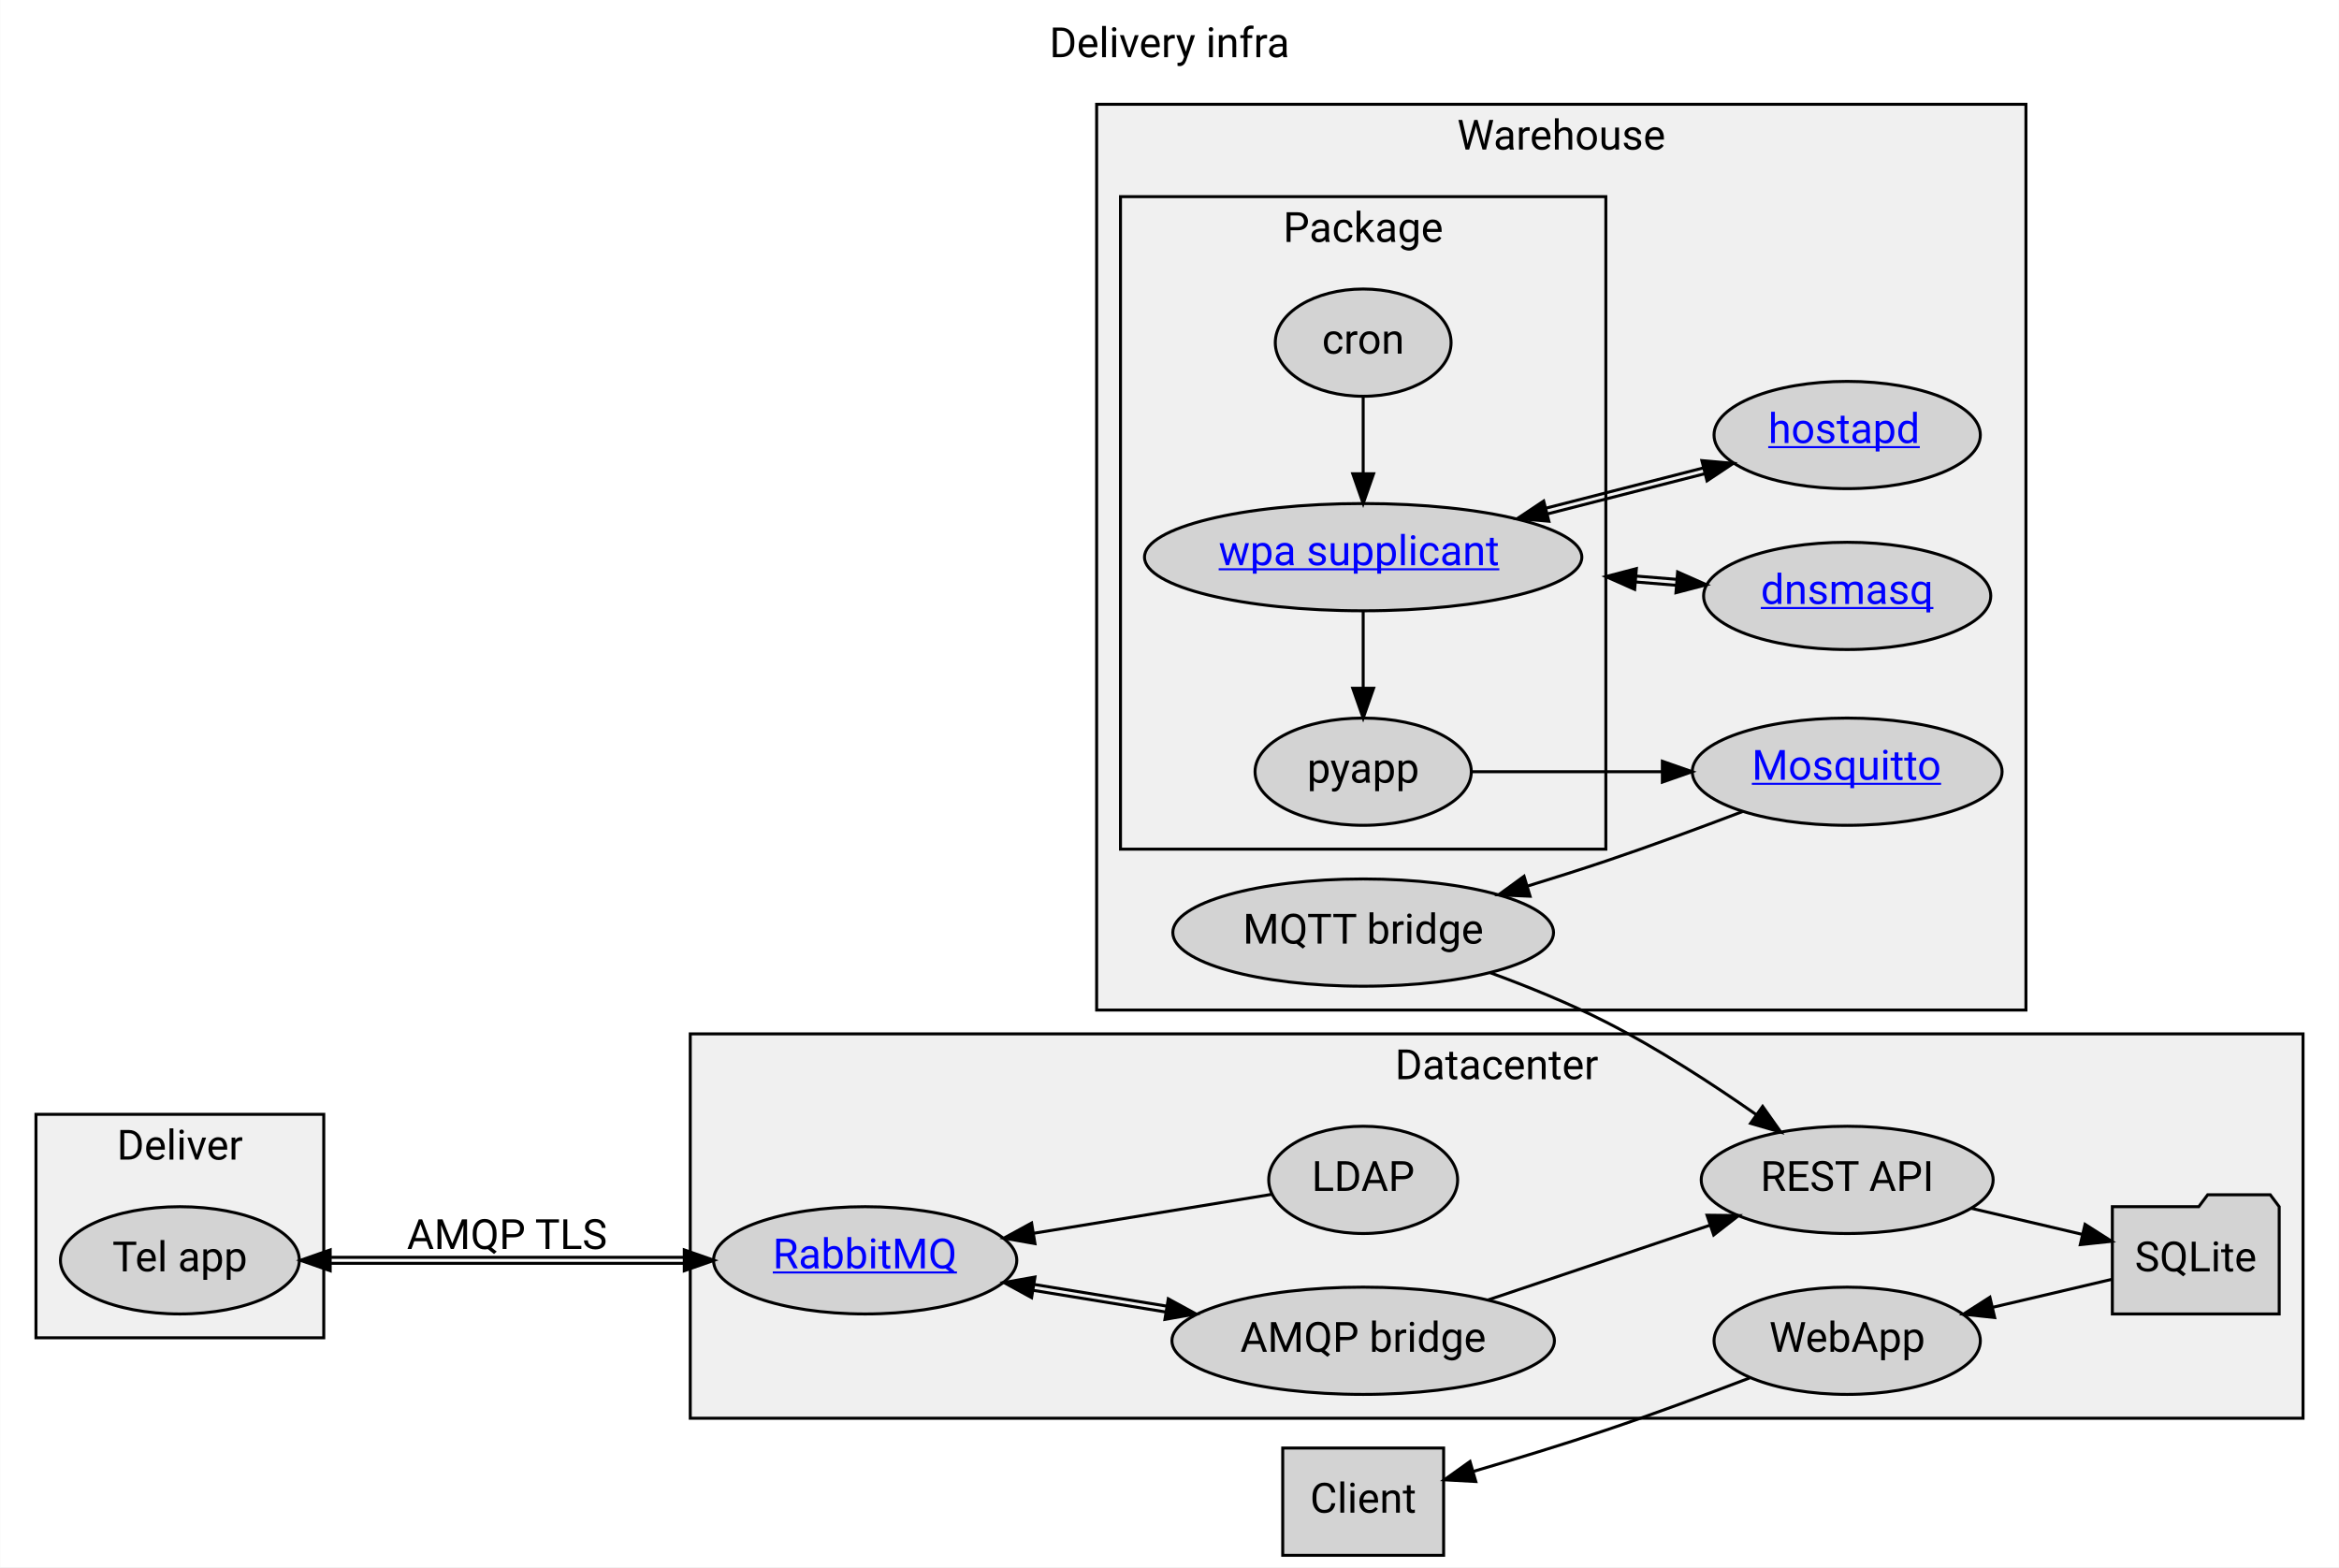
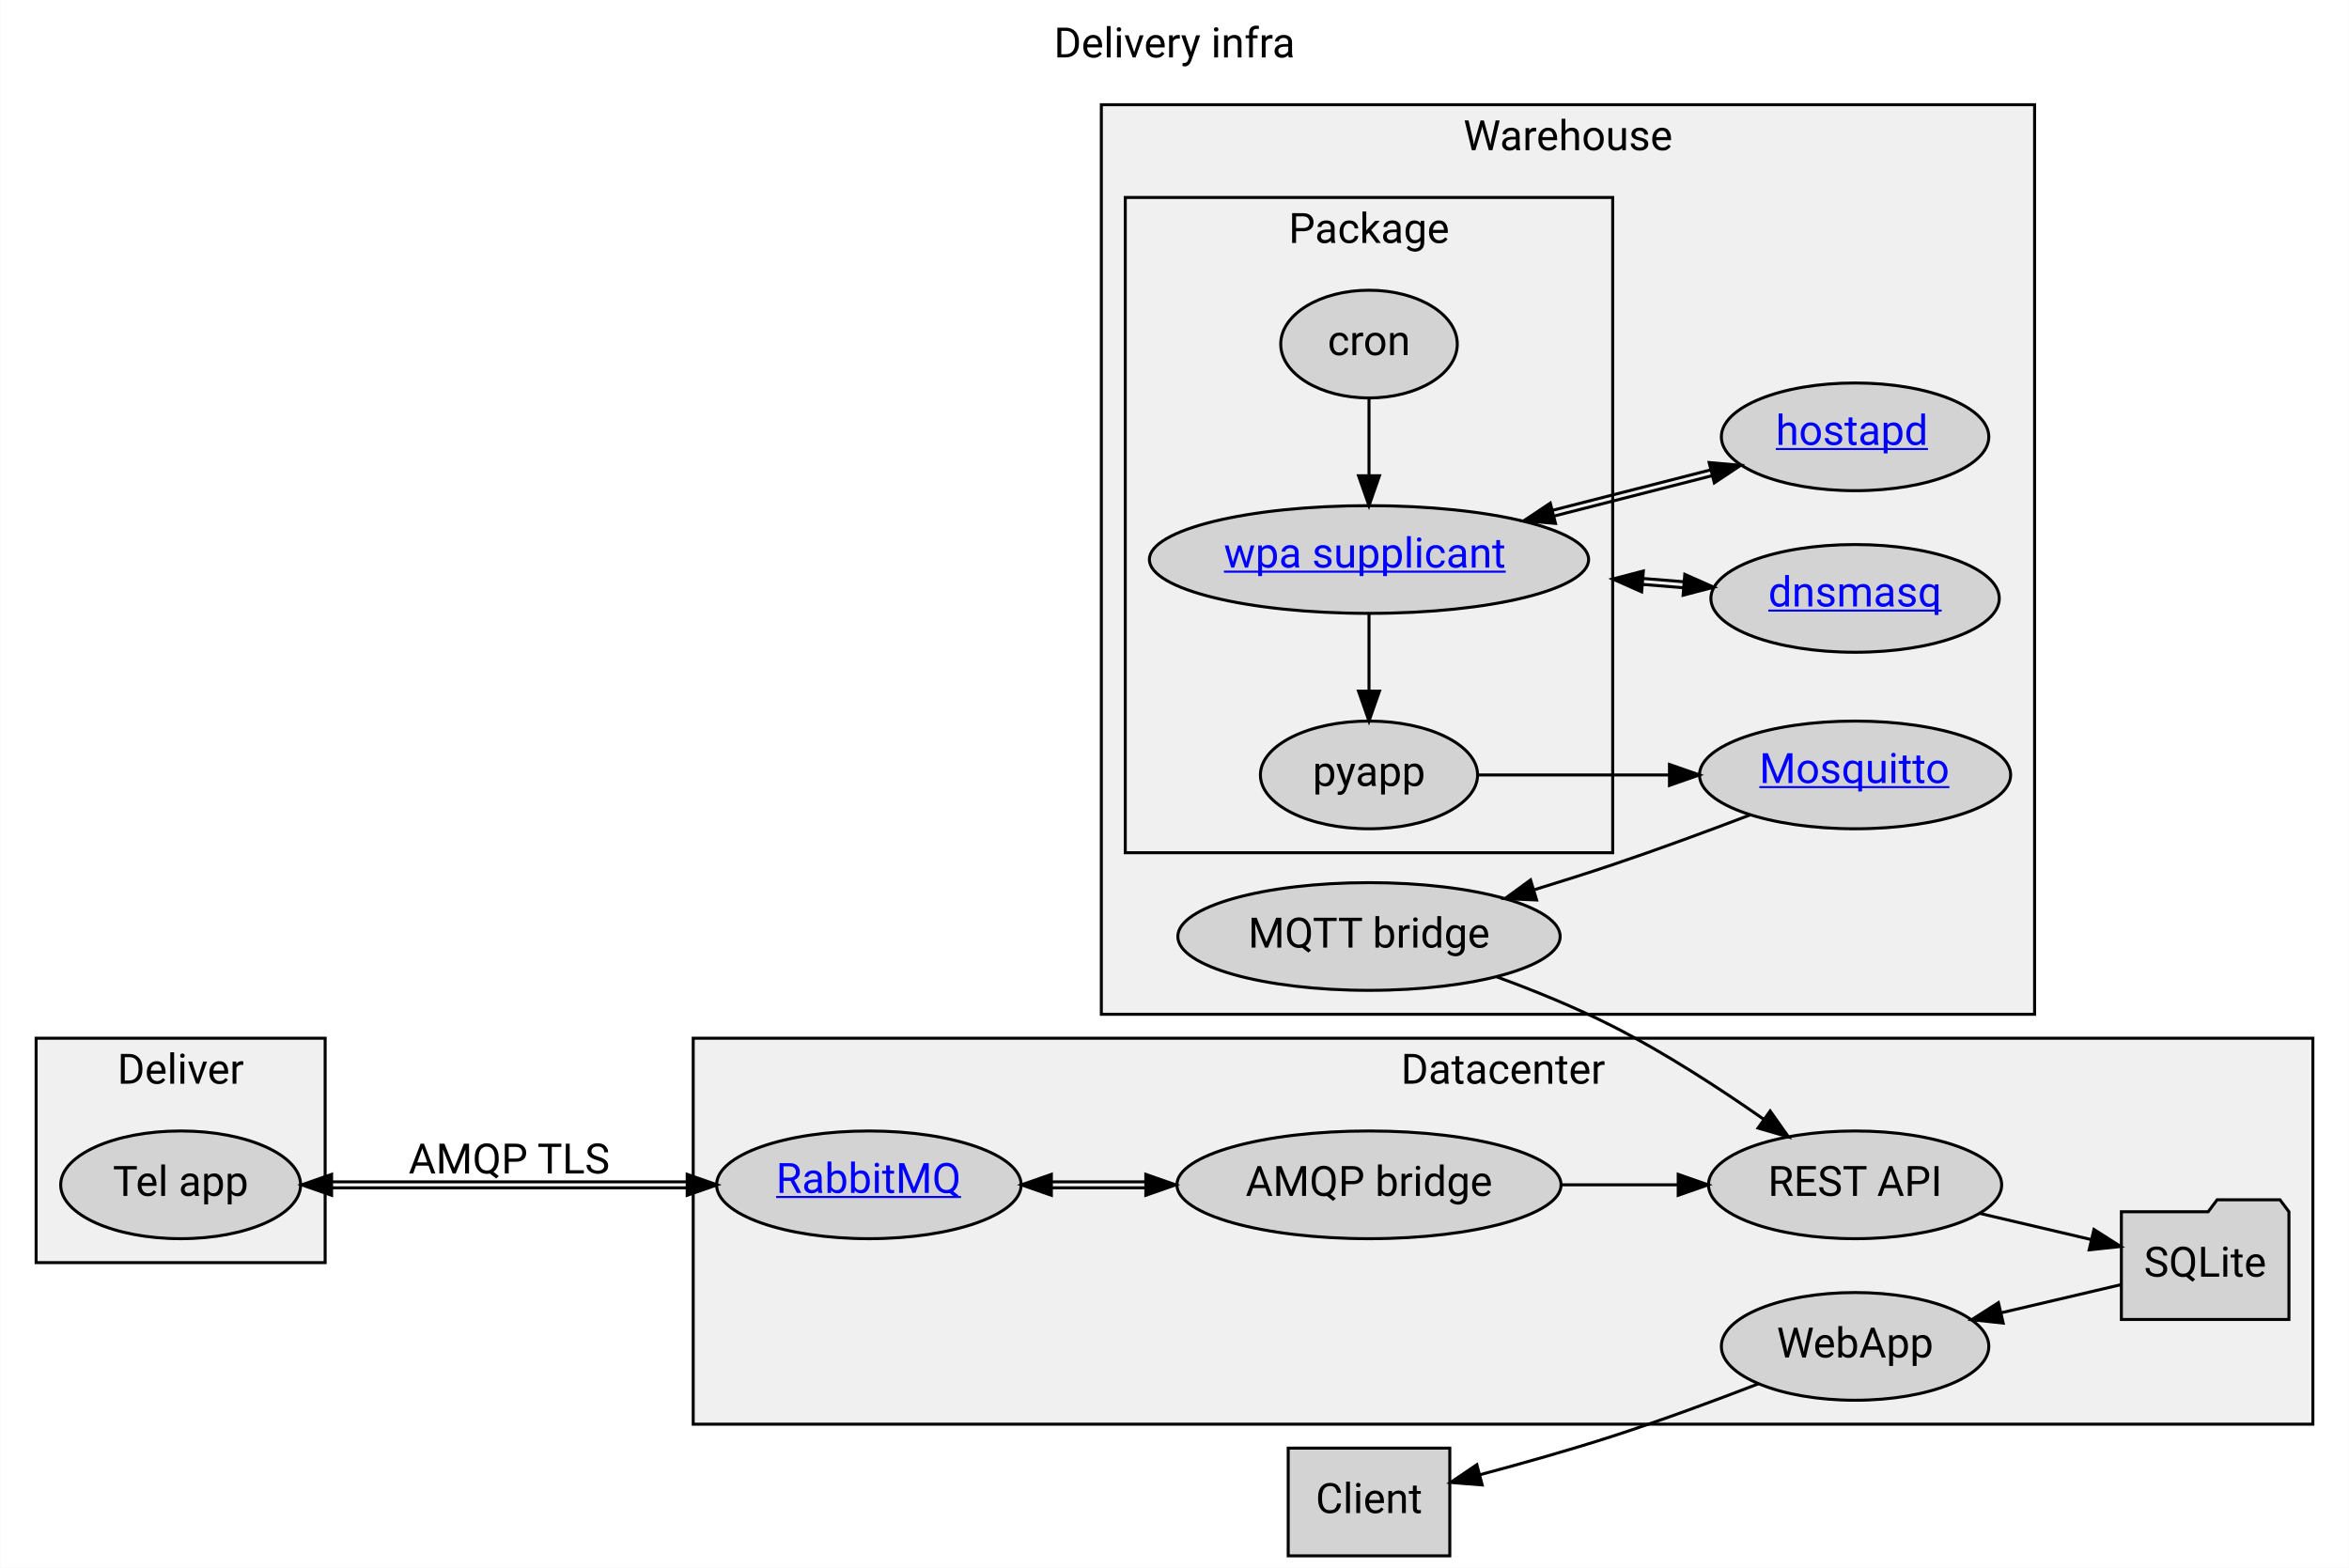
- <svg xmlns="http://www.w3.org/2000/svg" xmlns:xlink="http://www.w3.org/1999/xlink" width="785pt" height="526pt" viewBox="0.00 0.00 784.86 526.00">
-   <g id="graph0" class="graph" transform="scale(1 1) rotate(0) translate(4 522)">
+ <svg xmlns="http://www.w3.org/2000/svg" xmlns:xlink="http://www.w3.org/1999/xlink" width="785pt" height="524pt" viewBox="0.00 0.00 784.86 524.00">
+   <g id="graph0" class="graph" transform="scale(1 1) rotate(0) translate(4 520)">
    <g id="a_graph0">
      <a xlink:title=" ">
-         <polygon fill="white" stroke="none" points="-4,4 -4,-522 780.86,-522 780.86,4 -4,4" />
-         <text text-anchor="middle" x="388.43" y="-502.8" font-family="'Roboto', sans-serif" font-size="14.00">Delivery infra</text>
+         <polygon fill="white" stroke="none" points="-4,4 -4,-520 780.86,-520 780.86,4 -4,4" />
+         <text text-anchor="middle" x="388.43" y="-500.8" font-family="'Roboto', sans-serif" font-size="14.00">Delivery infra</text>
      </a>
    </g>
    <g id="clust1" class="cluster">
      <g id="a_clust1">
        <a xlink:title=" ">
-           <polygon fill="#f0f0f0" stroke="black" points="227.59,-46 227.59,-175 768.86,-175 768.86,-46 227.59,-46" />
-           <text text-anchor="middle" x="498.23" y="-159.8" font-family="'Roboto', sans-serif" font-size="14.00">Datacenter</text>
+           <polygon fill="#f0f0f0" stroke="black" points="227.59,-44 227.59,-173 768.86,-173 768.86,-44 227.59,-44" />
+           <text text-anchor="middle" x="498.23" y="-157.8" font-family="'Roboto', sans-serif" font-size="14.00">Datacenter</text>
        </a>
      </g>
    </g>
    <g id="clust2" class="cluster">
      <g id="a_clust2">
        <a xlink:title=" ">
-           <polygon fill="#f0f0f0" stroke="black" points="363.98,-183 363.98,-487 675.86,-487 675.86,-183 363.98,-183" />
-           <text text-anchor="middle" x="519.92" y="-471.8" font-family="'Roboto', sans-serif" font-size="14.00">Warehouse</text>
+           <polygon fill="#f0f0f0" stroke="black" points="363.98,-181 363.98,-485 675.86,-485 675.86,-181 363.98,-181" />
+           <text text-anchor="middle" x="519.92" y="-469.8" font-family="'Roboto', sans-serif" font-size="14.00">Warehouse</text>
        </a>
      </g>
    </g>
    <g id="clust3" class="cluster">
      <g id="a_clust3">
        <a xlink:title=" ">
-           <polygon fill="#f0f0f0" stroke="black" points="371.98,-237 371.98,-456 534.87,-456 534.87,-237 371.98,-237" />
-           <text text-anchor="middle" x="453.43" y="-440.8" font-family="'Roboto', sans-serif" font-size="14.00">Package</text>
+           <polygon fill="#f0f0f0" stroke="black" points="371.98,-235 371.98,-454 534.87,-454 534.87,-235 371.98,-235" />
+           <text text-anchor="middle" x="453.43" y="-438.8" font-family="'Roboto', sans-serif" font-size="14.00">Package</text>
        </a>
      </g>
    </g>
    <g id="clust4" class="cluster">
      <g id="a_clust4">
        <a xlink:title=" ">
-           <polygon fill="#f0f0f0" stroke="black" points="8,-73 8,-148 104.59,-148 104.59,-73 8,-73" />
-           <text text-anchor="middle" x="56.3" y="-132.8" font-family="'Roboto', sans-serif" font-size="14.00">Deliver</text>
+           <polygon fill="#f0f0f0" stroke="black" points="8,-98 8,-173 104.59,-173 104.59,-98 8,-98" />
+           <text text-anchor="middle" x="56.3" y="-157.8" font-family="'Roboto', sans-serif" font-size="14.00">Deliver</text>
        </a>
      </g>
    </g>
    <g id="node1" class="node">
      <g id="a_node1">
        <a xlink:href="https://www.rabbitmq.com/" xlink:title=" " target="_top">
-           <ellipse fill="lightgrey" stroke="black" cx="286.29" cy="-99" rx="50.89" ry="18" />
-           <text text-anchor="start" x="255.29" y="-96.3" font-family="'Roboto', sans-serif" text-decoration="underline" font-size="14.00" fill="blue">RabbitMQ</text>
+           <ellipse fill="lightgrey" stroke="black" cx="286.29" cy="-124" rx="50.89" ry="18" />
+           <text text-anchor="start" x="255.29" y="-121.3" font-family="'Roboto', sans-serif" text-decoration="underline" font-size="14.00" fill="blue">RabbitMQ</text>
        </a>
      </g>
    </g>
    <g id="node2" class="node">
      <g id="a_node2">
        <a xlink:title=" ">
-           <ellipse fill="lightgrey" stroke="black" cx="453.43" cy="-72" rx="64.19" ry="18" />
-           <text text-anchor="middle" x="453.43" y="-68.3" font-family="'Roboto', sans-serif" font-size="14.00">AMQP bridge</text>
+           <ellipse fill="lightgrey" stroke="black" cx="453.43" cy="-124" rx="64.19" ry="18" />
+           <text text-anchor="middle" x="453.43" y="-120.3" font-family="'Roboto', sans-serif" font-size="14.00">AMQP bridge</text>
        </a>
      </g>
    </g>
    <g id="edge10" class="edge">
      <g id="a_edge10">
        <a xlink:title=" ">
-           <path fill="none" stroke="black" d="M342.78,-88.91C357.02,-86.59 372.47,-84.06 387.15,-81.66" />
-           <path fill="none" stroke="black" d="M343.1,-90.89C357.35,-88.56 372.79,-86.03 387.47,-83.63" />
-           <polygon fill="black" stroke="black" points="342.15,-86.48 332.85,-91.55 343.28,-93.39 342.15,-86.48" />
-           <polygon fill="black" stroke="black" points="388.02,-86.08 397.32,-81.01 386.89,-79.17 388.02,-86.08" />
+           <path fill="none" stroke="black" d="M347.4,-123C357.51,-123 368.1,-123 378.51,-123" />
+           <path fill="none" stroke="black" d="M347.4,-125C357.51,-125 368.1,-125 378.51,-125" />
+           <polygon fill="black" stroke="black" points="347.28,-120.5 337.28,-124 347.28,-127.5 347.28,-120.5" />
+           <polygon fill="black" stroke="black" points="378.84,-127.5 388.84,-124 378.84,-120.5 378.84,-127.5" />
+         </a>
+       </g>
+     </g>
+     <g id="node4" class="node">
+       <g id="a_node4">
+         <a xlink:title=" ">
+           <ellipse fill="lightgrey" stroke="black" cx="615.87" cy="-124" rx="48.99" ry="18" />
+           <text text-anchor="middle" x="615.87" y="-120.3" font-family="'Roboto', sans-serif" font-size="14.00">REST API</text>
+         </a>
+       </g>
+     </g>
+     <g id="edge11" class="edge">
+       <g id="a_edge11">
+         <a xlink:title=" ">
+           <path fill="none" stroke="black" d="M517.84,-124C530.56,-124 543.88,-124 556.43,-124" />
+           <polygon fill="black" stroke="black" points="556.76,-127.5 566.76,-124 556.76,-120.5 556.76,-127.5" />
+         </a>
+       </g>
+     </g>
+     <g id="node3" class="node">
+       <g id="a_node3">
+         <a xlink:title=" ">
+           <polygon fill="lightgrey" stroke="black" points="760.86,-115 757.86,-119 736.86,-119 733.86,-115 704.86,-115 704.86,-79 760.86,-79 760.86,-115" />
+           <text text-anchor="middle" x="732.86" y="-93.3" font-family="'Roboto', sans-serif" font-size="14.00">SQLite</text>
+         </a>
+       </g>
+     </g>
+     <g id="edge8" class="edge">
+       <g id="a_edge8">
+         <a xlink:title=" ">
+           <path fill="none" stroke="black" d="M657.41,-114.48C669.51,-111.64 682.72,-108.54 694.6,-105.75" />
+           <polygon fill="black" stroke="black" points="695.7,-109.08 704.64,-103.39 694.1,-102.27 695.7,-109.08" />
+         </a>
+       </g>
+     </g>
+     <g id="node5" class="node">
+       <g id="a_node5">
+         <a xlink:title=" ">
+           <ellipse fill="lightgrey" stroke="black" cx="615.87" cy="-70" rx="44.69" ry="18" />
+           <text text-anchor="middle" x="615.87" y="-66.3" font-family="'Roboto', sans-serif" font-size="14.00">WebApp</text>
+         </a>
+       </g>
+     </g>
+     <g id="edge9" class="edge">
+       <g id="a_edge9">
+         <a xlink:title=" ">
+           <path fill="none" stroke="black" d="M664.65,-81.22C678.37,-84.44 692.85,-87.84 704.84,-90.66" />
+           <polygon fill="black" stroke="black" points="665.37,-77.79 654.84,-78.92 663.77,-84.61 665.37,-77.79" />
        </a>
      </g>
    </g>
    <g id="node6" class="node">
      <g id="a_node6">
-         <a xlink:title=" ">
-           <ellipse fill="lightgrey" stroke="black" cx="453.43" cy="-126" rx="31.7" ry="18" />
-           <text text-anchor="middle" x="453.43" y="-122.3" font-family="'Roboto', sans-serif" font-size="14.00">LDAP</text>
-         </a>
-       </g>
-     </g>
-     <g id="edge11" class="edge">
-       <g id="a_edge11">
-         <a xlink:title=" ">
-           <path fill="none" stroke="black" d="M342.85,-108.08C369.53,-112.45 400.46,-117.5 422.63,-121.13" />
-           <polygon fill="black" stroke="black" points="343.28,-104.61 332.85,-106.45 342.15,-111.52 343.28,-104.61" />
-         </a>
-       </g>
-     </g>
-     <g id="node4" class="node">
-       <g id="a_node4">
-         <a xlink:title=" ">
-           <ellipse fill="lightgrey" stroke="black" cx="615.87" cy="-126" rx="48.99" ry="18" />
-           <text text-anchor="middle" x="615.87" y="-122.3" font-family="'Roboto', sans-serif" font-size="14.00">REST API</text>
+         <a xlink:href="https://www.mosquitto.org/" xlink:title=" " target="_top">
+           <ellipse fill="lightgrey" stroke="black" cx="615.87" cy="-261" rx="51.99" ry="18" />
+           <text text-anchor="start" x="583.87" y="-258.3" font-family="'Roboto', sans-serif" text-decoration="underline" font-size="14.00" fill="blue">Mosquitto</text>
+         </a>
+       </g>
+     </g>
+     <g id="node9" class="node">
+       <g id="a_node9">
+         <a xlink:title=" ">
+           <ellipse fill="lightgrey" stroke="black" cx="453.43" cy="-207" rx="63.89" ry="18" />
+           <text text-anchor="middle" x="453.43" y="-203.3" font-family="'Roboto', sans-serif" font-size="14.00">MQTT bridge</text>
+         </a>
+       </g>
+     </g>
+     <g id="edge6" class="edge">
+       <g id="a_edge6">
+         <a xlink:title=" ">
+           <path fill="none" stroke="black" d="M580.79,-247.63C566.66,-242.24 550.05,-236.11 534.87,-231 526.44,-228.17 517.46,-225.32 508.66,-222.63" />
+           <polygon fill="black" stroke="black" points="509.44,-219.2 498.86,-219.66 507.42,-225.9 509.44,-219.2" />
+         </a>
+       </g>
+     </g>
+     <g id="node7" class="node">
+       <g id="a_node7">
+         <a xlink:href="https://thekelleys.org.uk/dnsmasq/doc.html" xlink:title=" " target="_top">
+           <ellipse fill="lightgrey" stroke="black" cx="615.87" cy="-320" rx="48.19" ry="18" />
+           <text text-anchor="start" x="586.87" y="-317.3" font-family="'Roboto', sans-serif" text-decoration="underline" font-size="14.00" fill="blue">dnsmasq</text>
+         </a>
+       </g>
+     </g>
+     <g id="node8" class="node">
+       <g id="a_node8">
+         <a xlink:href="https://w1.fi/hostapd/" xlink:title=" " target="_top">
+           <ellipse fill="lightgrey" stroke="black" cx="615.87" cy="-374" rx="44.69" ry="18" />
+           <text text-anchor="start" x="589.37" y="-371.3" font-family="'Roboto', sans-serif" text-decoration="underline" font-size="14.00" fill="blue">hostapd</text>
+         </a>
+       </g>
+     </g>
+     <g id="edge7" class="edge">
+       <g id="a_edge7">
+         <a xlink:title=" ">
+           <path fill="none" stroke="black" d="M496.13,-193.5C508.83,-188.85 522.65,-183.22 534.87,-177 552.37,-168.09 570.71,-156.15 585.41,-145.86" />
+           <polygon fill="black" stroke="black" points="587.49,-148.67 593.61,-140.02 583.44,-142.97 587.49,-148.67" />
+         </a>
+       </g>
+     </g>
+     <g id="node10" class="node">
+       <g id="a_node10">
+         <a xlink:title=" ">
+           <ellipse fill="lightgrey" stroke="black" cx="453.43" cy="-261" rx="36.29" ry="18" />
+           <text text-anchor="middle" x="453.43" y="-257.3" font-family="'Roboto', sans-serif" font-size="14.00">pyapp</text>
+         </a>
+       </g>
+     </g>
+     <g id="edge5" class="edge">
+       <g id="a_edge5">
+         <a xlink:title=" ">
+           <path fill="none" stroke="black" d="M490.03,-261C508.76,-261 532.25,-261 553.78,-261" />
+           <polygon fill="black" stroke="black" points="553.84,-264.5 563.84,-261 553.84,-257.5 553.84,-264.5" />
+         </a>
+       </g>
+     </g>
+     <g id="node11" class="node">
+       <g id="a_node11">
+         <a xlink:title=" ">
+           <ellipse fill="lightgrey" stroke="black" cx="453.43" cy="-405" rx="29.5" ry="18" />
+           <text text-anchor="middle" x="453.43" y="-401.3" font-family="'Roboto', sans-serif" font-size="14.00">cron</text>
+         </a>
+       </g>
+     </g>
+     <g id="node12" class="node">
+       <g id="a_node12">
+         <a xlink:href="https://w1.fi/wpa_supplicant/" xlink:title=" " target="_top">
+           <ellipse fill="lightgrey" stroke="black" cx="453.43" cy="-333" rx="73.39" ry="18" />
+           <text text-anchor="start" x="404.93" y="-330.3" font-family="'Roboto', sans-serif" text-decoration="underline" font-size="14.00" fill="blue">wpa supplicant</text>
+         </a>
+       </g>
+     </g>
+     <g id="edge1" class="edge">
+       <g id="a_edge1">
+         <a xlink:title=" ">
+           <path fill="none" stroke="black" d="M453.43,-386.86C453.43,-378.27 453.43,-369.68 453.43,-361.09" />
+           <polygon fill="black" stroke="black" points="456.93,-361 453.43,-351 449.93,-361 456.93,-361" />
+         </a>
+       </g>
+     </g>
+     <g id="edge3" class="edge">
+       <g id="a_edge3">
+         <a xlink:title=" ">
+           <path fill="none" stroke="black" d="M544.9,-324.67C549.5,-324.29 554.05,-323.92 558.49,-323.56" />
+           <path fill="none" stroke="black" d="M545.06,-326.66C549.66,-326.29 554.21,-325.92 558.66,-325.56" />
+           <polygon fill="black" stroke="black" points="544.55,-322.19 534.87,-326.48 545.12,-329.16 544.55,-322.19" />
+           <polygon fill="black" stroke="black" points="558.96,-328.04 568.65,-323.74 558.4,-321.06 558.96,-328.04" />
+         </a>
+       </g>
+     </g>
+     <g id="edge2" class="edge">
+       <g id="a_edge2">
+         <a xlink:title=" ">
+           <path fill="none" stroke="black" d="M515.27,-347.52C532.71,-351.97 551.46,-356.77 567.96,-360.98" />
+           <path fill="none" stroke="black" d="M514.78,-349.45C532.21,-353.91 550.97,-358.7 567.46,-362.92" />
+           <polygon fill="black" stroke="black" points="515.75,-345.06 505.19,-345.97 514.01,-351.84 515.75,-345.06" />
+           <polygon fill="black" stroke="black" points="567.1,-365.41 577.66,-364.49 568.83,-358.62 567.1,-365.41" />
+         </a>
+       </g>
+     </g>
+     <g id="edge4" class="edge">
+       <g id="a_edge4">
+         <a xlink:title=" ">
+           <path fill="none" stroke="black" d="M453.43,-314.86C453.43,-306.27 453.43,-297.68 453.43,-289.09" />
+           <polygon fill="black" stroke="black" points="456.93,-289 453.43,-279 449.93,-289 456.93,-289" />
+         </a>
+       </g>
+     </g>
+     <g id="node13" class="node">
+       <g id="a_node13">
+         <a xlink:title=" ">
+           <ellipse fill="lightgrey" stroke="black" cx="56.3" cy="-124" rx="40.09" ry="18" />
+           <text text-anchor="middle" x="56.3" y="-120.3" font-family="'Roboto', sans-serif" font-size="14.00">Tel app</text>
        </a>
      </g>
    </g>
    <g id="edge12" class="edge">
      <g id="a_edge12">
        <a xlink:title=" ">
-           <path fill="none" stroke="black" d="M495.36,-85.72C508.02,-89.97 522.03,-94.68 534.87,-99 546.15,-102.8 558.33,-106.9 569.69,-110.74" />
-           <polygon fill="black" stroke="black" points="568.83,-114.14 579.43,-114.02 571.07,-107.51 568.83,-114.14" />
-         </a>
-       </g>
-     </g>
-     <g id="node3" class="node">
-       <g id="a_node3">
-         <a xlink:title=" ">
-           <polygon fill="lightgrey" stroke="black" points="760.86,-117 757.86,-121 736.86,-121 733.86,-117 704.86,-117 704.86,-81 760.86,-81 760.86,-117" />
-           <text text-anchor="middle" x="732.86" y="-95.3" font-family="'Roboto', sans-serif" font-size="14.00">SQLite</text>
-         </a>
-       </g>
-     </g>
-     <g id="edge8" class="edge">
-       <g id="a_edge8">
-         <a xlink:title=" ">
-           <path fill="none" stroke="black" d="M657.41,-116.48C669.51,-113.64 682.72,-110.54 694.6,-107.75" />
-           <polygon fill="black" stroke="black" points="695.7,-111.08 704.64,-105.39 694.1,-104.27 695.7,-111.08" />
-         </a>
-       </g>
-     </g>
-     <g id="node5" class="node">
-       <g id="a_node5">
-         <a xlink:title=" ">
-           <ellipse fill="lightgrey" stroke="black" cx="615.87" cy="-72" rx="44.69" ry="18" />
-           <text text-anchor="middle" x="615.87" y="-68.3" font-family="'Roboto', sans-serif" font-size="14.00">WebApp</text>
-         </a>
-       </g>
-     </g>
-     <g id="edge9" class="edge">
-       <g id="a_edge9">
-         <a xlink:title=" ">
-           <path fill="none" stroke="black" d="M664.65,-83.22C678.37,-86.44 692.85,-89.84 704.84,-92.66" />
-           <polygon fill="black" stroke="black" points="665.37,-79.79 654.84,-80.92 663.77,-86.61 665.37,-79.79" />
-         </a>
-       </g>
-     </g>
-     <g id="node7" class="node">
-       <g id="a_node7">
-         <a xlink:href="https://www.mosquitto.org/" xlink:title=" " target="_top">
-           <ellipse fill="lightgrey" stroke="black" cx="615.87" cy="-263" rx="51.99" ry="18" />
-           <text text-anchor="start" x="583.87" y="-260.3" font-family="'Roboto', sans-serif" text-decoration="underline" font-size="14.00" fill="blue">Mosquitto</text>
-         </a>
-       </g>
-     </g>
-     <g id="node10" class="node">
-       <g id="a_node10">
-         <a xlink:title=" ">
-           <ellipse fill="lightgrey" stroke="black" cx="453.43" cy="-209" rx="63.89" ry="18" />
-           <text text-anchor="middle" x="453.43" y="-205.3" font-family="'Roboto', sans-serif" font-size="14.00">MQTT bridge</text>
-         </a>
-       </g>
-     </g>
-     <g id="edge6" class="edge">
-       <g id="a_edge6">
-         <a xlink:title=" ">
-           <path fill="none" stroke="black" d="M580.79,-249.63C566.66,-244.24 550.05,-238.11 534.87,-233 526.44,-230.17 517.46,-227.32 508.66,-224.63" />
-           <polygon fill="black" stroke="black" points="509.44,-221.2 498.86,-221.66 507.42,-227.9 509.44,-221.2" />
-         </a>
-       </g>
-     </g>
-     <g id="node8" class="node">
-       <g id="a_node8">
-         <a xlink:href="https://thekelleys.org.uk/dnsmasq/doc.html" xlink:title=" " target="_top">
-           <ellipse fill="lightgrey" stroke="black" cx="615.87" cy="-322" rx="48.19" ry="18" />
-           <text text-anchor="start" x="586.87" y="-319.3" font-family="'Roboto', sans-serif" text-decoration="underline" font-size="14.00" fill="blue">dnsmasq</text>
-         </a>
-       </g>
-     </g>
-     <g id="node9" class="node">
-       <g id="a_node9">
-         <a xlink:href="https://w1.fi/hostapd/" xlink:title=" " target="_top">
-           <ellipse fill="lightgrey" stroke="black" cx="615.87" cy="-376" rx="44.69" ry="18" />
-           <text text-anchor="start" x="589.37" y="-373.3" font-family="'Roboto', sans-serif" text-decoration="underline" font-size="14.00" fill="blue">hostapd</text>
-         </a>
-       </g>
-     </g>
-     <g id="edge7" class="edge">
-       <g id="a_edge7">
-         <a xlink:title=" ">
-           <path fill="none" stroke="black" d="M496.13,-195.5C508.83,-190.85 522.65,-185.22 534.87,-179 552.37,-170.09 570.71,-158.15 585.41,-147.86" />
-           <polygon fill="black" stroke="black" points="587.49,-150.67 593.61,-142.02 583.44,-144.97 587.49,-150.67" />
-         </a>
-       </g>
-     </g>
-     <g id="node11" class="node">
-       <g id="a_node11">
-         <a xlink:title=" ">
-           <ellipse fill="lightgrey" stroke="black" cx="453.43" cy="-263" rx="36.29" ry="18" />
-           <text text-anchor="middle" x="453.43" y="-259.3" font-family="'Roboto', sans-serif" font-size="14.00">pyapp</text>
-         </a>
-       </g>
-     </g>
-     <g id="edge5" class="edge">
-       <g id="a_edge5">
-         <a xlink:title=" ">
-           <path fill="none" stroke="black" d="M490.03,-263C508.76,-263 532.25,-263 553.78,-263" />
-           <polygon fill="black" stroke="black" points="553.84,-266.5 563.84,-263 553.84,-259.5 553.84,-266.5" />
-         </a>
-       </g>
-     </g>
-     <g id="node12" class="node">
-       <g id="a_node12">
-         <a xlink:title=" ">
-           <ellipse fill="lightgrey" stroke="black" cx="453.43" cy="-407" rx="29.5" ry="18" />
-           <text text-anchor="middle" x="453.43" y="-403.3" font-family="'Roboto', sans-serif" font-size="14.00">cron</text>
-         </a>
-       </g>
-     </g>
-     <g id="node13" class="node">
-       <g id="a_node13">
-         <a xlink:href="https://w1.fi/wpa_supplicant/" xlink:title=" " target="_top">
-           <ellipse fill="lightgrey" stroke="black" cx="453.43" cy="-335" rx="73.39" ry="18" />
-           <text text-anchor="start" x="404.93" y="-332.3" font-family="'Roboto', sans-serif" text-decoration="underline" font-size="14.00" fill="blue">wpa supplicant</text>
-         </a>
-       </g>
-     </g>
-     <g id="edge1" class="edge">
-       <g id="a_edge1">
-         <a xlink:title=" ">
-           <path fill="none" stroke="black" d="M453.43,-388.86C453.43,-380.27 453.43,-371.68 453.43,-363.09" />
-           <polygon fill="black" stroke="black" points="456.93,-363 453.43,-353 449.93,-363 456.93,-363" />
-         </a>
-       </g>
-     </g>
-     <g id="edge3" class="edge">
-       <g id="a_edge3">
-         <a xlink:title=" ">
-           <path fill="none" stroke="black" d="M544.9,-326.67C549.5,-326.29 554.05,-325.92 558.49,-325.56" />
-           <path fill="none" stroke="black" d="M545.06,-328.66C549.66,-328.29 554.21,-327.92 558.66,-327.56" />
-           <polygon fill="black" stroke="black" points="544.55,-324.19 534.87,-328.48 545.12,-331.16 544.55,-324.19" />
-           <polygon fill="black" stroke="black" points="558.96,-330.04 568.65,-325.74 558.4,-323.06 558.96,-330.04" />
-         </a>
-       </g>
-     </g>
-     <g id="edge2" class="edge">
-       <g id="a_edge2">
-         <a xlink:title=" ">
-           <path fill="none" stroke="black" d="M515.27,-349.52C532.71,-353.97 551.46,-358.77 567.96,-362.98" />
-           <path fill="none" stroke="black" d="M514.78,-351.45C532.21,-355.91 550.97,-360.7 567.46,-364.92" />
-           <polygon fill="black" stroke="black" points="515.75,-347.06 505.19,-347.97 514.01,-353.84 515.75,-347.06" />
-           <polygon fill="black" stroke="black" points="567.1,-367.41 577.66,-366.49 568.83,-360.62 567.1,-367.41" />
-         </a>
-       </g>
-     </g>
-     <g id="edge4" class="edge">
-       <g id="a_edge4">
-         <a xlink:title=" ">
-           <path fill="none" stroke="black" d="M453.43,-316.86C453.43,-308.27 453.43,-299.68 453.43,-291.09" />
-           <polygon fill="black" stroke="black" points="456.93,-291 453.43,-281 449.93,-291 456.93,-291" />
-         </a>
-       </g>
+           <path fill="none" stroke="black" d="M107.1,-123C141.92,-123 188.61,-123 225.46,-123" />
+           <path fill="none" stroke="black" d="M107.1,-125C141.92,-125 188.61,-125 225.46,-125" />
+           <polygon fill="black" stroke="black" points="106.75,-120.5 96.75,-124 106.75,-127.5 106.75,-120.5" />
+           <polygon fill="black" stroke="black" points="225.58,-127.5 235.58,-124 225.58,-120.5 225.58,-127.5" />
+         </a>
+       </g>
+       <text text-anchor="middle" x="166.09" y="-127.8" font-family="'Roboto', sans-serif" font-size="14.00">AMQP TLS</text>
    </g>
    <g id="node14" class="node">
      <g id="a_node14">
        <a xlink:title=" ">
-           <ellipse fill="lightgrey" stroke="black" cx="56.3" cy="-99" rx="40.09" ry="18" />
-           <text text-anchor="middle" x="56.3" y="-95.3" font-family="'Roboto', sans-serif" font-size="14.00">Tel app</text>
+           <polygon fill="lightgrey" stroke="black" points="480.43,-36 426.43,-36 426.43,0 480.43,0 480.43,-36" />
+           <text text-anchor="middle" x="453.43" y="-14.3" font-family="'Roboto', sans-serif" font-size="14.00">Client</text>
        </a>
      </g>
    </g>
    <g id="edge13" class="edge">
      <g id="a_edge13">
        <a xlink:title=" ">
-           <path fill="none" stroke="black" d="M107.1,-98C141.92,-98 188.61,-98 225.46,-98" />
-           <path fill="none" stroke="black" d="M107.1,-100C141.92,-100 188.61,-100 225.46,-100" />
-           <polygon fill="black" stroke="black" points="106.75,-95.5 96.75,-99 106.75,-102.5 106.75,-95.5" />
-           <polygon fill="black" stroke="black" points="225.58,-102.5 235.58,-99 225.58,-95.5 225.58,-102.5" />
-         </a>
-       </g>
-       <text text-anchor="middle" x="166.09" y="-102.8" font-family="'Roboto', sans-serif" font-size="14.00">AMQP TLS</text>
-     </g>
-     <g id="node15" class="node">
-       <g id="a_node15">
-         <a xlink:title=" ">
-           <polygon fill="lightgrey" stroke="black" points="480.43,-36 426.43,-36 426.43,0 480.43,0 480.43,-36" />
-           <text text-anchor="middle" x="453.43" y="-14.3" font-family="'Roboto', sans-serif" font-size="14.00">Client</text>
-         </a>
-       </g>
-     </g>
-     <g id="edge14" class="edge">
-       <g id="a_edge14">
-         <a xlink:title=" ">
-           <path fill="none" stroke="black" d="M490.39,-28.15C504.35,-32.25 520.42,-37.14 534.87,-42 550.9,-47.39 568.51,-53.93 583.13,-59.52" />
-           <polygon fill="black" stroke="black" points="491.23,-24.76 480.66,-25.33 489.28,-31.48 491.23,-24.76" />
+           <path fill="none" stroke="black" d="M490.43,-27.09C504.39,-30.81 520.46,-35.34 534.87,-40 551.1,-45.25 568.89,-51.84 583.57,-57.5" />
+           <polygon fill="black" stroke="black" points="491.25,-23.69 480.69,-24.53 489.47,-30.46 491.25,-23.69" />
        </a>
      </g>
    </g>
  </g>
</svg>
